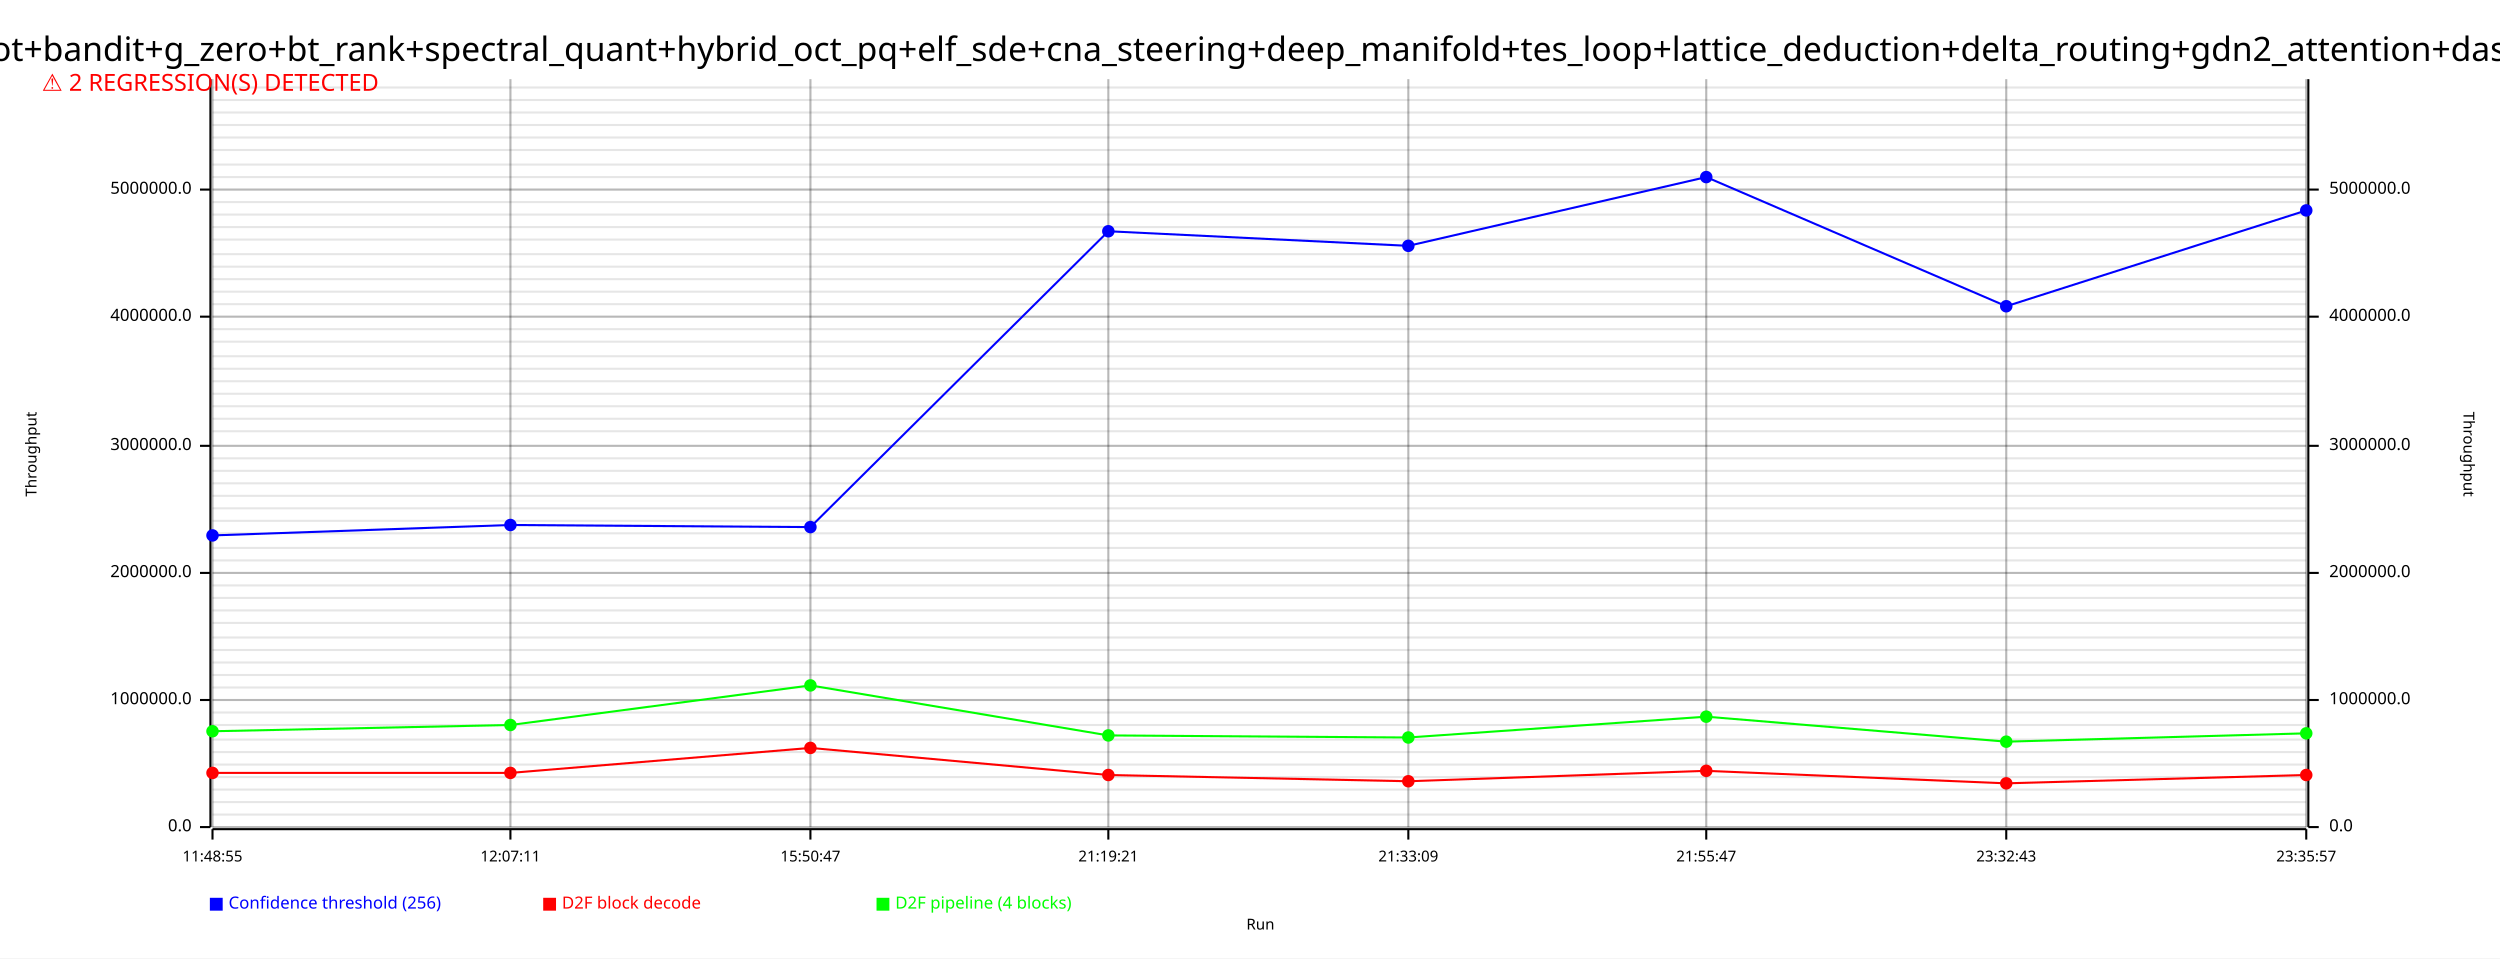
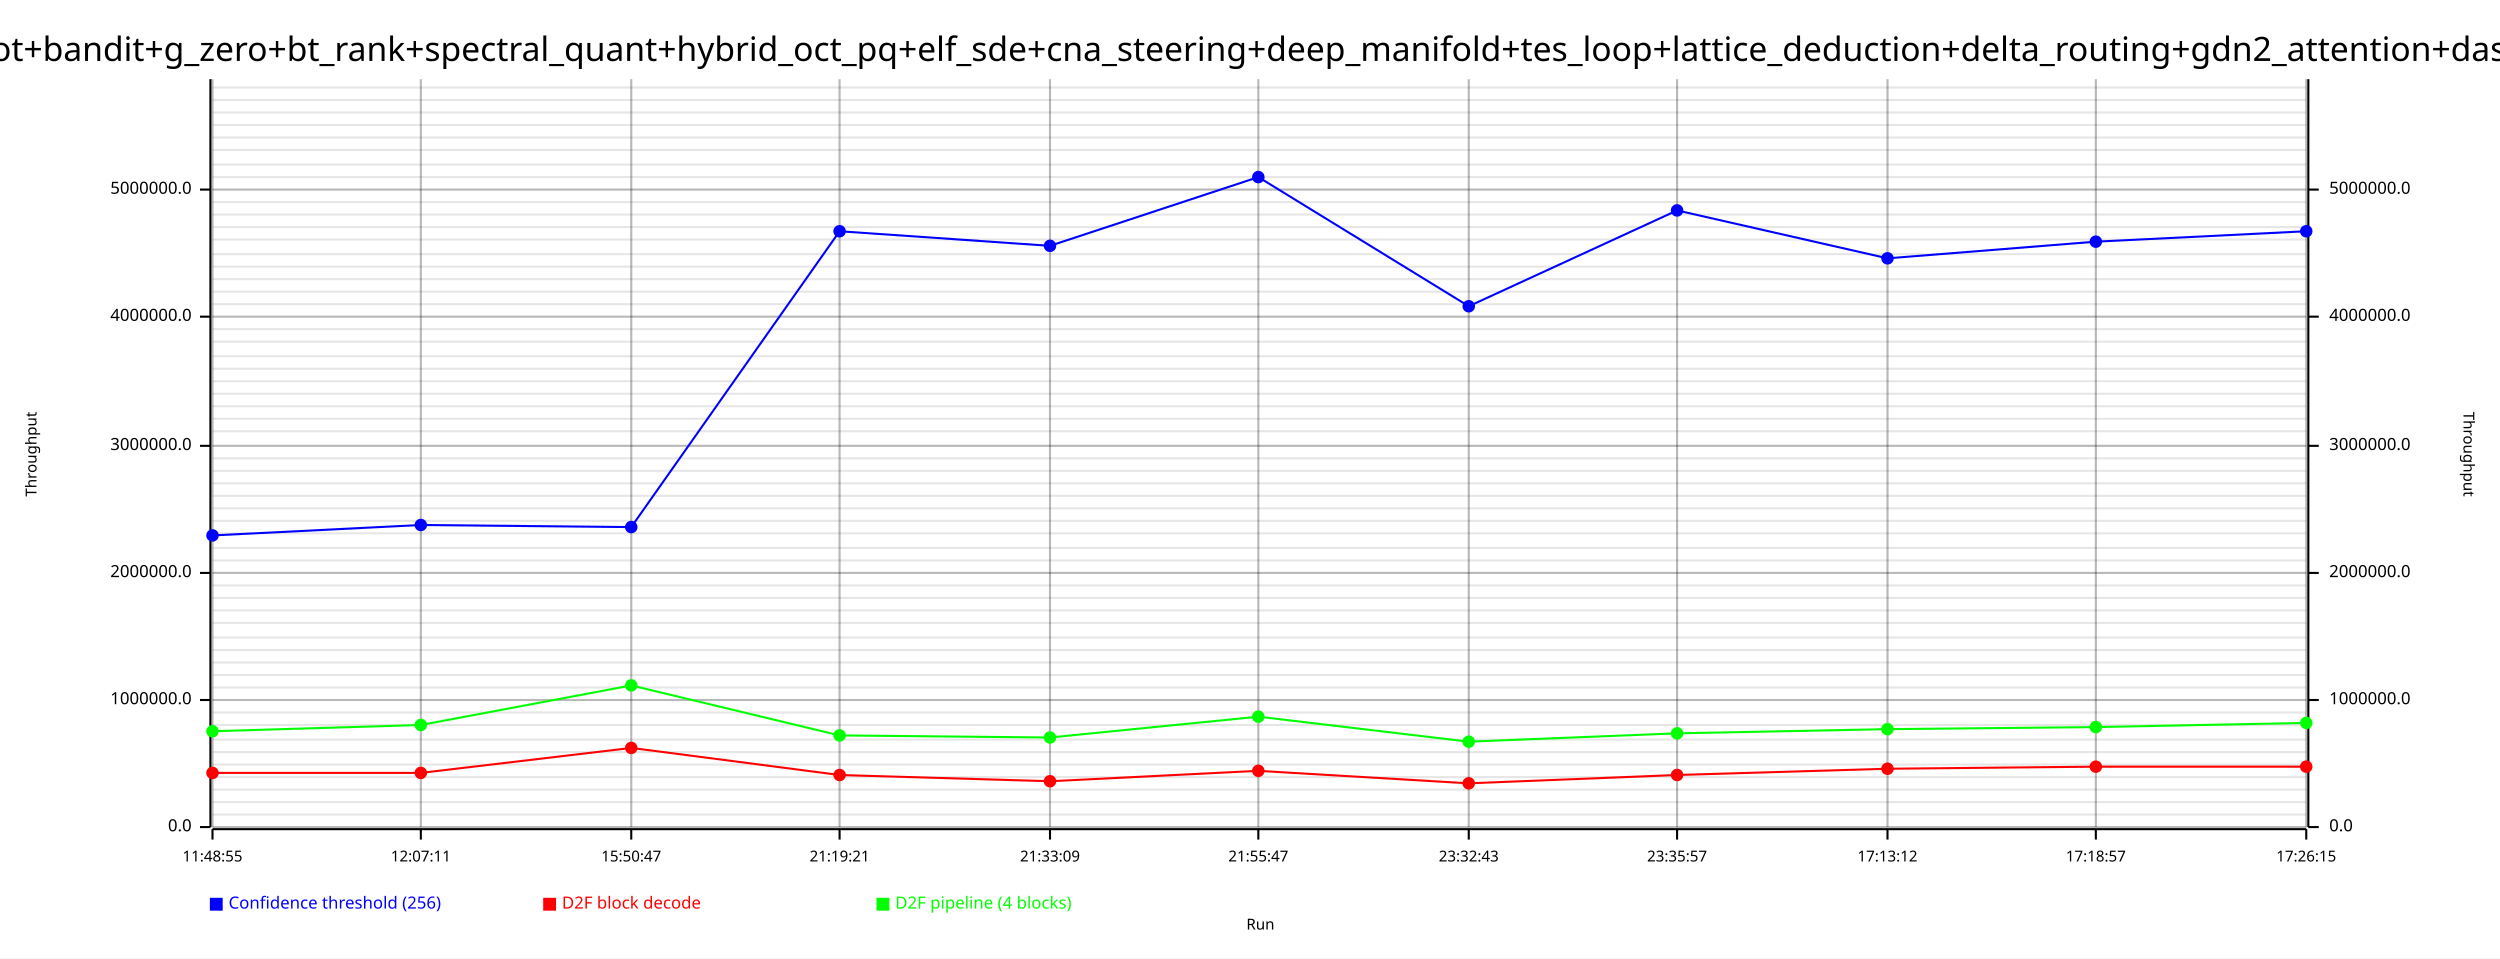
<svg xmlns="http://www.w3.org/2000/svg" width="1200" height="460" viewBox="0 0 1200 460">
  <rect x="0" y="0" width="1200" height="460" opacity="1" fill="#FFFFFF" stroke="none" />
  <text x="600" y="17" dy="0.76em" text-anchor="middle" font-family="sans-serif" font-size="16.129" opacity="1" fill="#000000">
Diff — Time Series [sparse_mlp+domain_latent+ppot+bandit+g_zero+bt_rank+spectral_quant+hybrid_oct_pq+elf_sde+cna_steering+deep_manifold+tes_loop+lattice_deduction+delta_routing+gdn2_attention+dash_attn+dreamer+lt2_looped+plasma_path+tf_loop]
</text>
  <line opacity="0.1" stroke="#000000" stroke-width="1" x1="102" y1="397" x2="102" y2="38" />
-   <line opacity="0.1" stroke="#000000" stroke-width="1" x1="245" y1="397" x2="245" y2="38" />
-   <line opacity="0.1" stroke="#000000" stroke-width="1" x1="389" y1="397" x2="389" y2="38" />
-   <line opacity="0.1" stroke="#000000" stroke-width="1" x1="532" y1="397" x2="532" y2="38" />
-   <line opacity="0.1" stroke="#000000" stroke-width="1" x1="676" y1="397" x2="676" y2="38" />
-   <line opacity="0.1" stroke="#000000" stroke-width="1" x1="819" y1="397" x2="819" y2="38" />
-   <line opacity="0.1" stroke="#000000" stroke-width="1" x1="963" y1="397" x2="963" y2="38" />
+   <line opacity="0.1" stroke="#000000" stroke-width="1" x1="202" y1="397" x2="202" y2="38" />
+   <line opacity="0.1" stroke="#000000" stroke-width="1" x1="303" y1="397" x2="303" y2="38" />
+   <line opacity="0.1" stroke="#000000" stroke-width="1" x1="403" y1="397" x2="403" y2="38" />
+   <line opacity="0.1" stroke="#000000" stroke-width="1" x1="504" y1="397" x2="504" y2="38" />
+   <line opacity="0.1" stroke="#000000" stroke-width="1" x1="604" y1="397" x2="604" y2="38" />
+   <line opacity="0.1" stroke="#000000" stroke-width="1" x1="705" y1="397" x2="705" y2="38" />
+   <line opacity="0.1" stroke="#000000" stroke-width="1" x1="805" y1="397" x2="805" y2="38" />
+   <line opacity="0.1" stroke="#000000" stroke-width="1" x1="906" y1="397" x2="906" y2="38" />
+   <line opacity="0.1" stroke="#000000" stroke-width="1" x1="1006" y1="397" x2="1006" y2="38" />
  <line opacity="0.1" stroke="#000000" stroke-width="1" x1="1107" y1="397" x2="1107" y2="38" />
  <line opacity="0.1" stroke="#000000" stroke-width="1" x1="102" y1="397" x2="1107" y2="397" />
  <line opacity="0.1" stroke="#000000" stroke-width="1" x1="102" y1="391" x2="1107" y2="391" />
  <line opacity="0.1" stroke="#000000" stroke-width="1" x1="102" y1="385" x2="1107" y2="385" />
  <line opacity="0.1" stroke="#000000" stroke-width="1" x1="102" y1="379" x2="1107" y2="379" />
  <line opacity="0.1" stroke="#000000" stroke-width="1" x1="102" y1="373" x2="1107" y2="373" />
  <line opacity="0.1" stroke="#000000" stroke-width="1" x1="102" y1="367" x2="1107" y2="367" />
  <line opacity="0.1" stroke="#000000" stroke-width="1" x1="102" y1="361" x2="1107" y2="361" />
  <line opacity="0.1" stroke="#000000" stroke-width="1" x1="102" y1="355" x2="1107" y2="355" />
  <line opacity="0.1" stroke="#000000" stroke-width="1" x1="102" y1="348" x2="1107" y2="348" />
  <line opacity="0.1" stroke="#000000" stroke-width="1" x1="102" y1="342" x2="1107" y2="342" />
  <line opacity="0.1" stroke="#000000" stroke-width="1" x1="102" y1="336" x2="1107" y2="336" />
  <line opacity="0.1" stroke="#000000" stroke-width="1" x1="102" y1="330" x2="1107" y2="330" />
  <line opacity="0.1" stroke="#000000" stroke-width="1" x1="102" y1="324" x2="1107" y2="324" />
  <line opacity="0.1" stroke="#000000" stroke-width="1" x1="102" y1="318" x2="1107" y2="318" />
  <line opacity="0.1" stroke="#000000" stroke-width="1" x1="102" y1="312" x2="1107" y2="312" />
  <line opacity="0.1" stroke="#000000" stroke-width="1" x1="102" y1="306" x2="1107" y2="306" />
  <line opacity="0.1" stroke="#000000" stroke-width="1" x1="102" y1="299" x2="1107" y2="299" />
  <line opacity="0.1" stroke="#000000" stroke-width="1" x1="102" y1="293" x2="1107" y2="293" />
  <line opacity="0.1" stroke="#000000" stroke-width="1" x1="102" y1="287" x2="1107" y2="287" />
  <line opacity="0.1" stroke="#000000" stroke-width="1" x1="102" y1="281" x2="1107" y2="281" />
  <line opacity="0.1" stroke="#000000" stroke-width="1" x1="102" y1="275" x2="1107" y2="275" />
  <line opacity="0.1" stroke="#000000" stroke-width="1" x1="102" y1="269" x2="1107" y2="269" />
  <line opacity="0.1" stroke="#000000" stroke-width="1" x1="102" y1="263" x2="1107" y2="263" />
  <line opacity="0.1" stroke="#000000" stroke-width="1" x1="102" y1="256" x2="1107" y2="256" />
  <line opacity="0.1" stroke="#000000" stroke-width="1" x1="102" y1="250" x2="1107" y2="250" />
  <line opacity="0.1" stroke="#000000" stroke-width="1" x1="102" y1="244" x2="1107" y2="244" />
  <line opacity="0.1" stroke="#000000" stroke-width="1" x1="102" y1="238" x2="1107" y2="238" />
  <line opacity="0.1" stroke="#000000" stroke-width="1" x1="102" y1="232" x2="1107" y2="232" />
  <line opacity="0.1" stroke="#000000" stroke-width="1" x1="102" y1="226" x2="1107" y2="226" />
  <line opacity="0.1" stroke="#000000" stroke-width="1" x1="102" y1="220" x2="1107" y2="220" />
  <line opacity="0.1" stroke="#000000" stroke-width="1" x1="102" y1="214" x2="1107" y2="214" />
  <line opacity="0.1" stroke="#000000" stroke-width="1" x1="102" y1="207" x2="1107" y2="207" />
  <line opacity="0.1" stroke="#000000" stroke-width="1" x1="102" y1="201" x2="1107" y2="201" />
  <line opacity="0.1" stroke="#000000" stroke-width="1" x1="102" y1="195" x2="1107" y2="195" />
  <line opacity="0.1" stroke="#000000" stroke-width="1" x1="102" y1="189" x2="1107" y2="189" />
  <line opacity="0.1" stroke="#000000" stroke-width="1" x1="102" y1="183" x2="1107" y2="183" />
  <line opacity="0.1" stroke="#000000" stroke-width="1" x1="102" y1="177" x2="1107" y2="177" />
  <line opacity="0.1" stroke="#000000" stroke-width="1" x1="102" y1="171" x2="1107" y2="171" />
  <line opacity="0.1" stroke="#000000" stroke-width="1" x1="102" y1="164" x2="1107" y2="164" />
  <line opacity="0.1" stroke="#000000" stroke-width="1" x1="102" y1="158" x2="1107" y2="158" />
  <line opacity="0.1" stroke="#000000" stroke-width="1" x1="102" y1="152" x2="1107" y2="152" />
  <line opacity="0.1" stroke="#000000" stroke-width="1" x1="102" y1="146" x2="1107" y2="146" />
  <line opacity="0.1" stroke="#000000" stroke-width="1" x1="102" y1="140" x2="1107" y2="140" />
  <line opacity="0.1" stroke="#000000" stroke-width="1" x1="102" y1="134" x2="1107" y2="134" />
  <line opacity="0.1" stroke="#000000" stroke-width="1" x1="102" y1="128" x2="1107" y2="128" />
  <line opacity="0.1" stroke="#000000" stroke-width="1" x1="102" y1="122" x2="1107" y2="122" />
  <line opacity="0.1" stroke="#000000" stroke-width="1" x1="102" y1="115" x2="1107" y2="115" />
  <line opacity="0.1" stroke="#000000" stroke-width="1" x1="102" y1="109" x2="1107" y2="109" />
  <line opacity="0.1" stroke="#000000" stroke-width="1" x1="102" y1="103" x2="1107" y2="103" />
  <line opacity="0.1" stroke="#000000" stroke-width="1" x1="102" y1="97" x2="1107" y2="97" />
  <line opacity="0.1" stroke="#000000" stroke-width="1" x1="102" y1="91" x2="1107" y2="91" />
  <line opacity="0.1" stroke="#000000" stroke-width="1" x1="102" y1="85" x2="1107" y2="85" />
  <line opacity="0.1" stroke="#000000" stroke-width="1" x1="102" y1="79" x2="1107" y2="79" />
  <line opacity="0.1" stroke="#000000" stroke-width="1" x1="102" y1="72" x2="1107" y2="72" />
  <line opacity="0.1" stroke="#000000" stroke-width="1" x1="102" y1="66" x2="1107" y2="66" />
  <line opacity="0.1" stroke="#000000" stroke-width="1" x1="102" y1="60" x2="1107" y2="60" />
  <line opacity="0.1" stroke="#000000" stroke-width="1" x1="102" y1="54" x2="1107" y2="54" />
  <line opacity="0.1" stroke="#000000" stroke-width="1" x1="102" y1="48" x2="1107" y2="48" />
  <line opacity="0.1" stroke="#000000" stroke-width="1" x1="102" y1="42" x2="1107" y2="42" />
  <text x="12" y="218" dy="0.76em" text-anchor="middle" font-family="sans-serif" font-size="7.258" opacity="1" fill="#000000" transform="rotate(270, 12, 218)">
Throughput
</text>
  <text x="605" y="448" dy="-0.5ex" text-anchor="middle" font-family="sans-serif" font-size="7.258" opacity="1" fill="#000000">
Run
</text>
  <text x="1188" y="218" dy="0.76em" text-anchor="middle" font-family="sans-serif" font-size="7.258" opacity="1" fill="#000000" transform="rotate(90, 1188, 218)">
Throughput
</text>
  <line opacity="0.2" stroke="#000000" stroke-width="1" x1="102" y1="397" x2="102" y2="38" />
-   <line opacity="0.2" stroke="#000000" stroke-width="1" x1="245" y1="397" x2="245" y2="38" />
-   <line opacity="0.2" stroke="#000000" stroke-width="1" x1="389" y1="397" x2="389" y2="38" />
-   <line opacity="0.2" stroke="#000000" stroke-width="1" x1="532" y1="397" x2="532" y2="38" />
-   <line opacity="0.2" stroke="#000000" stroke-width="1" x1="676" y1="397" x2="676" y2="38" />
-   <line opacity="0.2" stroke="#000000" stroke-width="1" x1="819" y1="397" x2="819" y2="38" />
-   <line opacity="0.2" stroke="#000000" stroke-width="1" x1="963" y1="397" x2="963" y2="38" />
+   <line opacity="0.2" stroke="#000000" stroke-width="1" x1="202" y1="397" x2="202" y2="38" />
+   <line opacity="0.2" stroke="#000000" stroke-width="1" x1="303" y1="397" x2="303" y2="38" />
+   <line opacity="0.2" stroke="#000000" stroke-width="1" x1="403" y1="397" x2="403" y2="38" />
+   <line opacity="0.2" stroke="#000000" stroke-width="1" x1="504" y1="397" x2="504" y2="38" />
+   <line opacity="0.2" stroke="#000000" stroke-width="1" x1="604" y1="397" x2="604" y2="38" />
+   <line opacity="0.2" stroke="#000000" stroke-width="1" x1="705" y1="397" x2="705" y2="38" />
+   <line opacity="0.2" stroke="#000000" stroke-width="1" x1="805" y1="397" x2="805" y2="38" />
+   <line opacity="0.2" stroke="#000000" stroke-width="1" x1="906" y1="397" x2="906" y2="38" />
+   <line opacity="0.2" stroke="#000000" stroke-width="1" x1="1006" y1="397" x2="1006" y2="38" />
  <line opacity="0.2" stroke="#000000" stroke-width="1" x1="1107" y1="397" x2="1107" y2="38" />
  <line opacity="0.2" stroke="#000000" stroke-width="1" x1="102" y1="397" x2="1107" y2="397" />
  <line opacity="0.2" stroke="#000000" stroke-width="1" x1="102" y1="336" x2="1107" y2="336" />
  <line opacity="0.2" stroke="#000000" stroke-width="1" x1="102" y1="275" x2="1107" y2="275" />
  <line opacity="0.2" stroke="#000000" stroke-width="1" x1="102" y1="214" x2="1107" y2="214" />
  <line opacity="0.2" stroke="#000000" stroke-width="1" x1="102" y1="152" x2="1107" y2="152" />
  <line opacity="0.2" stroke="#000000" stroke-width="1" x1="102" y1="91" x2="1107" y2="91" />
  <polyline fill="none" opacity="1" stroke="#000000" stroke-width="1" points="101,38 101,397 " />
  <text x="92" y="397" dy="0.5ex" text-anchor="end" font-family="sans-serif" font-size="8.065" opacity="1" fill="#000000">
0.0
</text>
  <polyline fill="none" opacity="1" stroke="#000000" stroke-width="1" points="96,397 101,397 " />
  <text x="92" y="336" dy="0.5ex" text-anchor="end" font-family="sans-serif" font-size="8.065" opacity="1" fill="#000000">
1000000.0
</text>
  <polyline fill="none" opacity="1" stroke="#000000" stroke-width="1" points="96,336 101,336 " />
  <text x="92" y="275" dy="0.5ex" text-anchor="end" font-family="sans-serif" font-size="8.065" opacity="1" fill="#000000">
2000000.0
</text>
  <polyline fill="none" opacity="1" stroke="#000000" stroke-width="1" points="96,275 101,275 " />
  <text x="92" y="214" dy="0.5ex" text-anchor="end" font-family="sans-serif" font-size="8.065" opacity="1" fill="#000000">
3000000.0
</text>
  <polyline fill="none" opacity="1" stroke="#000000" stroke-width="1" points="96,214 101,214 " />
  <text x="92" y="152" dy="0.5ex" text-anchor="end" font-family="sans-serif" font-size="8.065" opacity="1" fill="#000000">
4000000.0
</text>
  <polyline fill="none" opacity="1" stroke="#000000" stroke-width="1" points="96,152 101,152 " />
  <text x="92" y="91" dy="0.5ex" text-anchor="end" font-family="sans-serif" font-size="8.065" opacity="1" fill="#000000">
5000000.0
</text>
  <polyline fill="none" opacity="1" stroke="#000000" stroke-width="1" points="96,91 101,91 " />
  <polyline fill="none" opacity="1" stroke="#000000" stroke-width="1" points="102,398 1107,398 " />
  <text x="102" y="408" dy="0.76em" text-anchor="middle" font-family="sans-serif" font-size="7.258" opacity="1" fill="#000000">
11:48:55
</text>
  <polyline fill="none" opacity="1" stroke="#000000" stroke-width="1" points="102,398 102,403 " />
-   <text x="245" y="408" dy="0.76em" text-anchor="middle" font-family="sans-serif" font-size="7.258" opacity="1" fill="#000000">
+   <text x="202" y="408" dy="0.76em" text-anchor="middle" font-family="sans-serif" font-size="7.258" opacity="1" fill="#000000">
12:07:11
</text>
-   <polyline fill="none" opacity="1" stroke="#000000" stroke-width="1" points="245,398 245,403 " />
-   <text x="389" y="408" dy="0.76em" text-anchor="middle" font-family="sans-serif" font-size="7.258" opacity="1" fill="#000000">
+   <polyline fill="none" opacity="1" stroke="#000000" stroke-width="1" points="202,398 202,403 " />
+   <text x="303" y="408" dy="0.76em" text-anchor="middle" font-family="sans-serif" font-size="7.258" opacity="1" fill="#000000">
15:50:47
</text>
-   <polyline fill="none" opacity="1" stroke="#000000" stroke-width="1" points="389,398 389,403 " />
-   <text x="532" y="408" dy="0.76em" text-anchor="middle" font-family="sans-serif" font-size="7.258" opacity="1" fill="#000000">
+   <polyline fill="none" opacity="1" stroke="#000000" stroke-width="1" points="303,398 303,403 " />
+   <text x="403" y="408" dy="0.76em" text-anchor="middle" font-family="sans-serif" font-size="7.258" opacity="1" fill="#000000">
21:19:21
</text>
-   <polyline fill="none" opacity="1" stroke="#000000" stroke-width="1" points="532,398 532,403 " />
-   <text x="676" y="408" dy="0.76em" text-anchor="middle" font-family="sans-serif" font-size="7.258" opacity="1" fill="#000000">
+   <polyline fill="none" opacity="1" stroke="#000000" stroke-width="1" points="403,398 403,403 " />
+   <text x="504" y="408" dy="0.76em" text-anchor="middle" font-family="sans-serif" font-size="7.258" opacity="1" fill="#000000">
21:33:09
</text>
-   <polyline fill="none" opacity="1" stroke="#000000" stroke-width="1" points="676,398 676,403 " />
-   <text x="819" y="408" dy="0.76em" text-anchor="middle" font-family="sans-serif" font-size="7.258" opacity="1" fill="#000000">
+   <polyline fill="none" opacity="1" stroke="#000000" stroke-width="1" points="504,398 504,403 " />
+   <text x="604" y="408" dy="0.76em" text-anchor="middle" font-family="sans-serif" font-size="7.258" opacity="1" fill="#000000">
21:55:47
</text>
-   <polyline fill="none" opacity="1" stroke="#000000" stroke-width="1" points="819,398 819,403 " />
-   <text x="963" y="408" dy="0.76em" text-anchor="middle" font-family="sans-serif" font-size="7.258" opacity="1" fill="#000000">
+   <polyline fill="none" opacity="1" stroke="#000000" stroke-width="1" points="604,398 604,403 " />
+   <text x="705" y="408" dy="0.76em" text-anchor="middle" font-family="sans-serif" font-size="7.258" opacity="1" fill="#000000">
23:32:43
</text>
-   <polyline fill="none" opacity="1" stroke="#000000" stroke-width="1" points="963,398 963,403 " />
+   <polyline fill="none" opacity="1" stroke="#000000" stroke-width="1" points="705,398 705,403 " />
+   <text x="805" y="408" dy="0.76em" text-anchor="middle" font-family="sans-serif" font-size="7.258" opacity="1" fill="#000000">
+ 23:35:57
+ </text>
+   <polyline fill="none" opacity="1" stroke="#000000" stroke-width="1" points="805,398 805,403 " />
+   <text x="906" y="408" dy="0.76em" text-anchor="middle" font-family="sans-serif" font-size="7.258" opacity="1" fill="#000000">
+ 17:13:12
+ </text>
+   <polyline fill="none" opacity="1" stroke="#000000" stroke-width="1" points="906,398 906,403 " />
+   <text x="1006" y="408" dy="0.76em" text-anchor="middle" font-family="sans-serif" font-size="7.258" opacity="1" fill="#000000">
+ 17:18:57
+ </text>
+   <polyline fill="none" opacity="1" stroke="#000000" stroke-width="1" points="1006,398 1006,403 " />
  <text x="1107" y="408" dy="0.76em" text-anchor="middle" font-family="sans-serif" font-size="7.258" opacity="1" fill="#000000">
- 23:35:57
+ 17:26:15
</text>
  <polyline fill="none" opacity="1" stroke="#000000" stroke-width="1" points="1107,398 1107,403 " />
  <polyline fill="none" opacity="1" stroke="#000000" stroke-width="1" points="1108,38 1108,397 " />
  <text x="1118" y="397" dy="0.5ex" text-anchor="start" font-family="sans-serif" font-size="8.065" opacity="1" fill="#000000">
0.0
</text>
  <polyline fill="none" opacity="1" stroke="#000000" stroke-width="1" points="1108,397 1113,397 " />
  <text x="1118" y="336" dy="0.5ex" text-anchor="start" font-family="sans-serif" font-size="8.065" opacity="1" fill="#000000">
1000000.0
</text>
  <polyline fill="none" opacity="1" stroke="#000000" stroke-width="1" points="1108,336 1113,336 " />
  <text x="1118" y="275" dy="0.5ex" text-anchor="start" font-family="sans-serif" font-size="8.065" opacity="1" fill="#000000">
2000000.0
</text>
  <polyline fill="none" opacity="1" stroke="#000000" stroke-width="1" points="1108,275 1113,275 " />
  <text x="1118" y="214" dy="0.5ex" text-anchor="start" font-family="sans-serif" font-size="8.065" opacity="1" fill="#000000">
3000000.0
</text>
  <polyline fill="none" opacity="1" stroke="#000000" stroke-width="1" points="1108,214 1113,214 " />
  <text x="1118" y="152" dy="0.5ex" text-anchor="start" font-family="sans-serif" font-size="8.065" opacity="1" fill="#000000">
4000000.0
</text>
  <polyline fill="none" opacity="1" stroke="#000000" stroke-width="1" points="1108,152 1113,152 " />
  <text x="1118" y="91" dy="0.5ex" text-anchor="start" font-family="sans-serif" font-size="8.065" opacity="1" fill="#000000">
5000000.0
</text>
  <polyline fill="none" opacity="1" stroke="#000000" stroke-width="1" points="1108,91 1113,91 " />
-   <polyline fill="none" opacity="1" stroke="#0000FF" stroke-width="1" points="102,257 245,252 389,253 532,111 676,118 819,85 963,147 1107,101 " />
+   <polyline fill="none" opacity="1" stroke="#0000FF" stroke-width="1" points="102,257 202,252 303,253 403,111 504,118 604,85 705,147 805,101 906,124 1006,116 1107,111 " />
  <circle cx="102" cy="257" r="3" opacity="1" fill="#0000FF" stroke="none" stroke-width="1" />
-   <circle cx="245" cy="252" r="3" opacity="1" fill="#0000FF" stroke="none" stroke-width="1" />
-   <circle cx="389" cy="253" r="3" opacity="1" fill="#0000FF" stroke="none" stroke-width="1" />
-   <circle cx="532" cy="111" r="3" opacity="1" fill="#0000FF" stroke="none" stroke-width="1" />
-   <circle cx="676" cy="118" r="3" opacity="1" fill="#0000FF" stroke="none" stroke-width="1" />
-   <circle cx="819" cy="85" r="3" opacity="1" fill="#0000FF" stroke="none" stroke-width="1" />
-   <circle cx="963" cy="147" r="3" opacity="1" fill="#0000FF" stroke="none" stroke-width="1" />
-   <circle cx="1107" cy="101" r="3" opacity="1" fill="#0000FF" stroke="none" stroke-width="1" />
+   <circle cx="202" cy="252" r="3" opacity="1" fill="#0000FF" stroke="none" stroke-width="1" />
+   <circle cx="303" cy="253" r="3" opacity="1" fill="#0000FF" stroke="none" stroke-width="1" />
+   <circle cx="403" cy="111" r="3" opacity="1" fill="#0000FF" stroke="none" stroke-width="1" />
+   <circle cx="504" cy="118" r="3" opacity="1" fill="#0000FF" stroke="none" stroke-width="1" />
+   <circle cx="604" cy="85" r="3" opacity="1" fill="#0000FF" stroke="none" stroke-width="1" />
+   <circle cx="705" cy="147" r="3" opacity="1" fill="#0000FF" stroke="none" stroke-width="1" />
+   <circle cx="805" cy="101" r="3" opacity="1" fill="#0000FF" stroke="none" stroke-width="1" />
+   <circle cx="906" cy="124" r="3" opacity="1" fill="#0000FF" stroke="none" stroke-width="1" />
+   <circle cx="1006" cy="116" r="3" opacity="1" fill="#0000FF" stroke="none" stroke-width="1" />
+   <circle cx="1107" cy="111" r="3" opacity="1" fill="#0000FF" stroke="none" stroke-width="1" />
  <text x="100" y="430" dy="0.76em" text-anchor="start" font-family="sans-serif" font-size="8.065" opacity="1" fill="#0000FF">
■ Confidence threshold (256)
</text>
-   <polyline fill="none" opacity="1" stroke="#FF0000" stroke-width="1" points="102,371 245,371 389,359 532,372 676,375 819,370 963,376 1107,372 " />
+   <polyline fill="none" opacity="1" stroke="#FF0000" stroke-width="1" points="102,371 202,371 303,359 403,372 504,375 604,370 705,376 805,372 906,369 1006,368 1107,368 " />
  <circle cx="102" cy="371" r="3" opacity="1" fill="#FF0000" stroke="none" stroke-width="1" />
-   <circle cx="245" cy="371" r="3" opacity="1" fill="#FF0000" stroke="none" stroke-width="1" />
-   <circle cx="389" cy="359" r="3" opacity="1" fill="#FF0000" stroke="none" stroke-width="1" />
-   <circle cx="532" cy="372" r="3" opacity="1" fill="#FF0000" stroke="none" stroke-width="1" />
-   <circle cx="676" cy="375" r="3" opacity="1" fill="#FF0000" stroke="none" stroke-width="1" />
-   <circle cx="819" cy="370" r="3" opacity="1" fill="#FF0000" stroke="none" stroke-width="1" />
-   <circle cx="963" cy="376" r="3" opacity="1" fill="#FF0000" stroke="none" stroke-width="1" />
-   <circle cx="1107" cy="372" r="3" opacity="1" fill="#FF0000" stroke="none" stroke-width="1" />
+   <circle cx="202" cy="371" r="3" opacity="1" fill="#FF0000" stroke="none" stroke-width="1" />
+   <circle cx="303" cy="359" r="3" opacity="1" fill="#FF0000" stroke="none" stroke-width="1" />
+   <circle cx="403" cy="372" r="3" opacity="1" fill="#FF0000" stroke="none" stroke-width="1" />
+   <circle cx="504" cy="375" r="3" opacity="1" fill="#FF0000" stroke="none" stroke-width="1" />
+   <circle cx="604" cy="370" r="3" opacity="1" fill="#FF0000" stroke="none" stroke-width="1" />
+   <circle cx="705" cy="376" r="3" opacity="1" fill="#FF0000" stroke="none" stroke-width="1" />
+   <circle cx="805" cy="372" r="3" opacity="1" fill="#FF0000" stroke="none" stroke-width="1" />
+   <circle cx="906" cy="369" r="3" opacity="1" fill="#FF0000" stroke="none" stroke-width="1" />
+   <circle cx="1006" cy="368" r="3" opacity="1" fill="#FF0000" stroke="none" stroke-width="1" />
+   <circle cx="1107" cy="368" r="3" opacity="1" fill="#FF0000" stroke="none" stroke-width="1" />
  <text x="260" y="430" dy="0.76em" text-anchor="start" font-family="sans-serif" font-size="8.065" opacity="1" fill="#FF0000">
■ D2F block decode
</text>
-   <polyline fill="none" opacity="1" stroke="#00FF00" stroke-width="1" points="102,351 245,348 389,329 532,353 676,354 819,344 963,356 1107,352 " />
+   <polyline fill="none" opacity="1" stroke="#00FF00" stroke-width="1" points="102,351 202,348 303,329 403,353 504,354 604,344 705,356 805,352 906,350 1006,349 1107,347 " />
  <circle cx="102" cy="351" r="3" opacity="1" fill="#00FF00" stroke="none" stroke-width="1" />
-   <circle cx="245" cy="348" r="3" opacity="1" fill="#00FF00" stroke="none" stroke-width="1" />
-   <circle cx="389" cy="329" r="3" opacity="1" fill="#00FF00" stroke="none" stroke-width="1" />
-   <circle cx="532" cy="353" r="3" opacity="1" fill="#00FF00" stroke="none" stroke-width="1" />
-   <circle cx="676" cy="354" r="3" opacity="1" fill="#00FF00" stroke="none" stroke-width="1" />
-   <circle cx="819" cy="344" r="3" opacity="1" fill="#00FF00" stroke="none" stroke-width="1" />
-   <circle cx="963" cy="356" r="3" opacity="1" fill="#00FF00" stroke="none" stroke-width="1" />
-   <circle cx="1107" cy="352" r="3" opacity="1" fill="#00FF00" stroke="none" stroke-width="1" />
+   <circle cx="202" cy="348" r="3" opacity="1" fill="#00FF00" stroke="none" stroke-width="1" />
+   <circle cx="303" cy="329" r="3" opacity="1" fill="#00FF00" stroke="none" stroke-width="1" />
+   <circle cx="403" cy="353" r="3" opacity="1" fill="#00FF00" stroke="none" stroke-width="1" />
+   <circle cx="504" cy="354" r="3" opacity="1" fill="#00FF00" stroke="none" stroke-width="1" />
+   <circle cx="604" cy="344" r="3" opacity="1" fill="#00FF00" stroke="none" stroke-width="1" />
+   <circle cx="705" cy="356" r="3" opacity="1" fill="#00FF00" stroke="none" stroke-width="1" />
+   <circle cx="805" cy="352" r="3" opacity="1" fill="#00FF00" stroke="none" stroke-width="1" />
+   <circle cx="906" cy="350" r="3" opacity="1" fill="#00FF00" stroke="none" stroke-width="1" />
+   <circle cx="1006" cy="349" r="3" opacity="1" fill="#00FF00" stroke="none" stroke-width="1" />
+   <circle cx="1107" cy="347" r="3" opacity="1" fill="#00FF00" stroke="none" stroke-width="1" />
  <text x="420" y="430" dy="0.76em" text-anchor="start" font-family="sans-serif" font-size="8.065" opacity="1" fill="#00FF00">
■ D2F pipeline (4 blocks)
</text>
-   <text x="20" y="35" dy="0.76em" text-anchor="start" font-family="sans-serif" font-size="11.29" opacity="1" fill="#FF0000">
- ⚠ 2 REGRESSION(S) DETECTED
- </text>
</svg>
